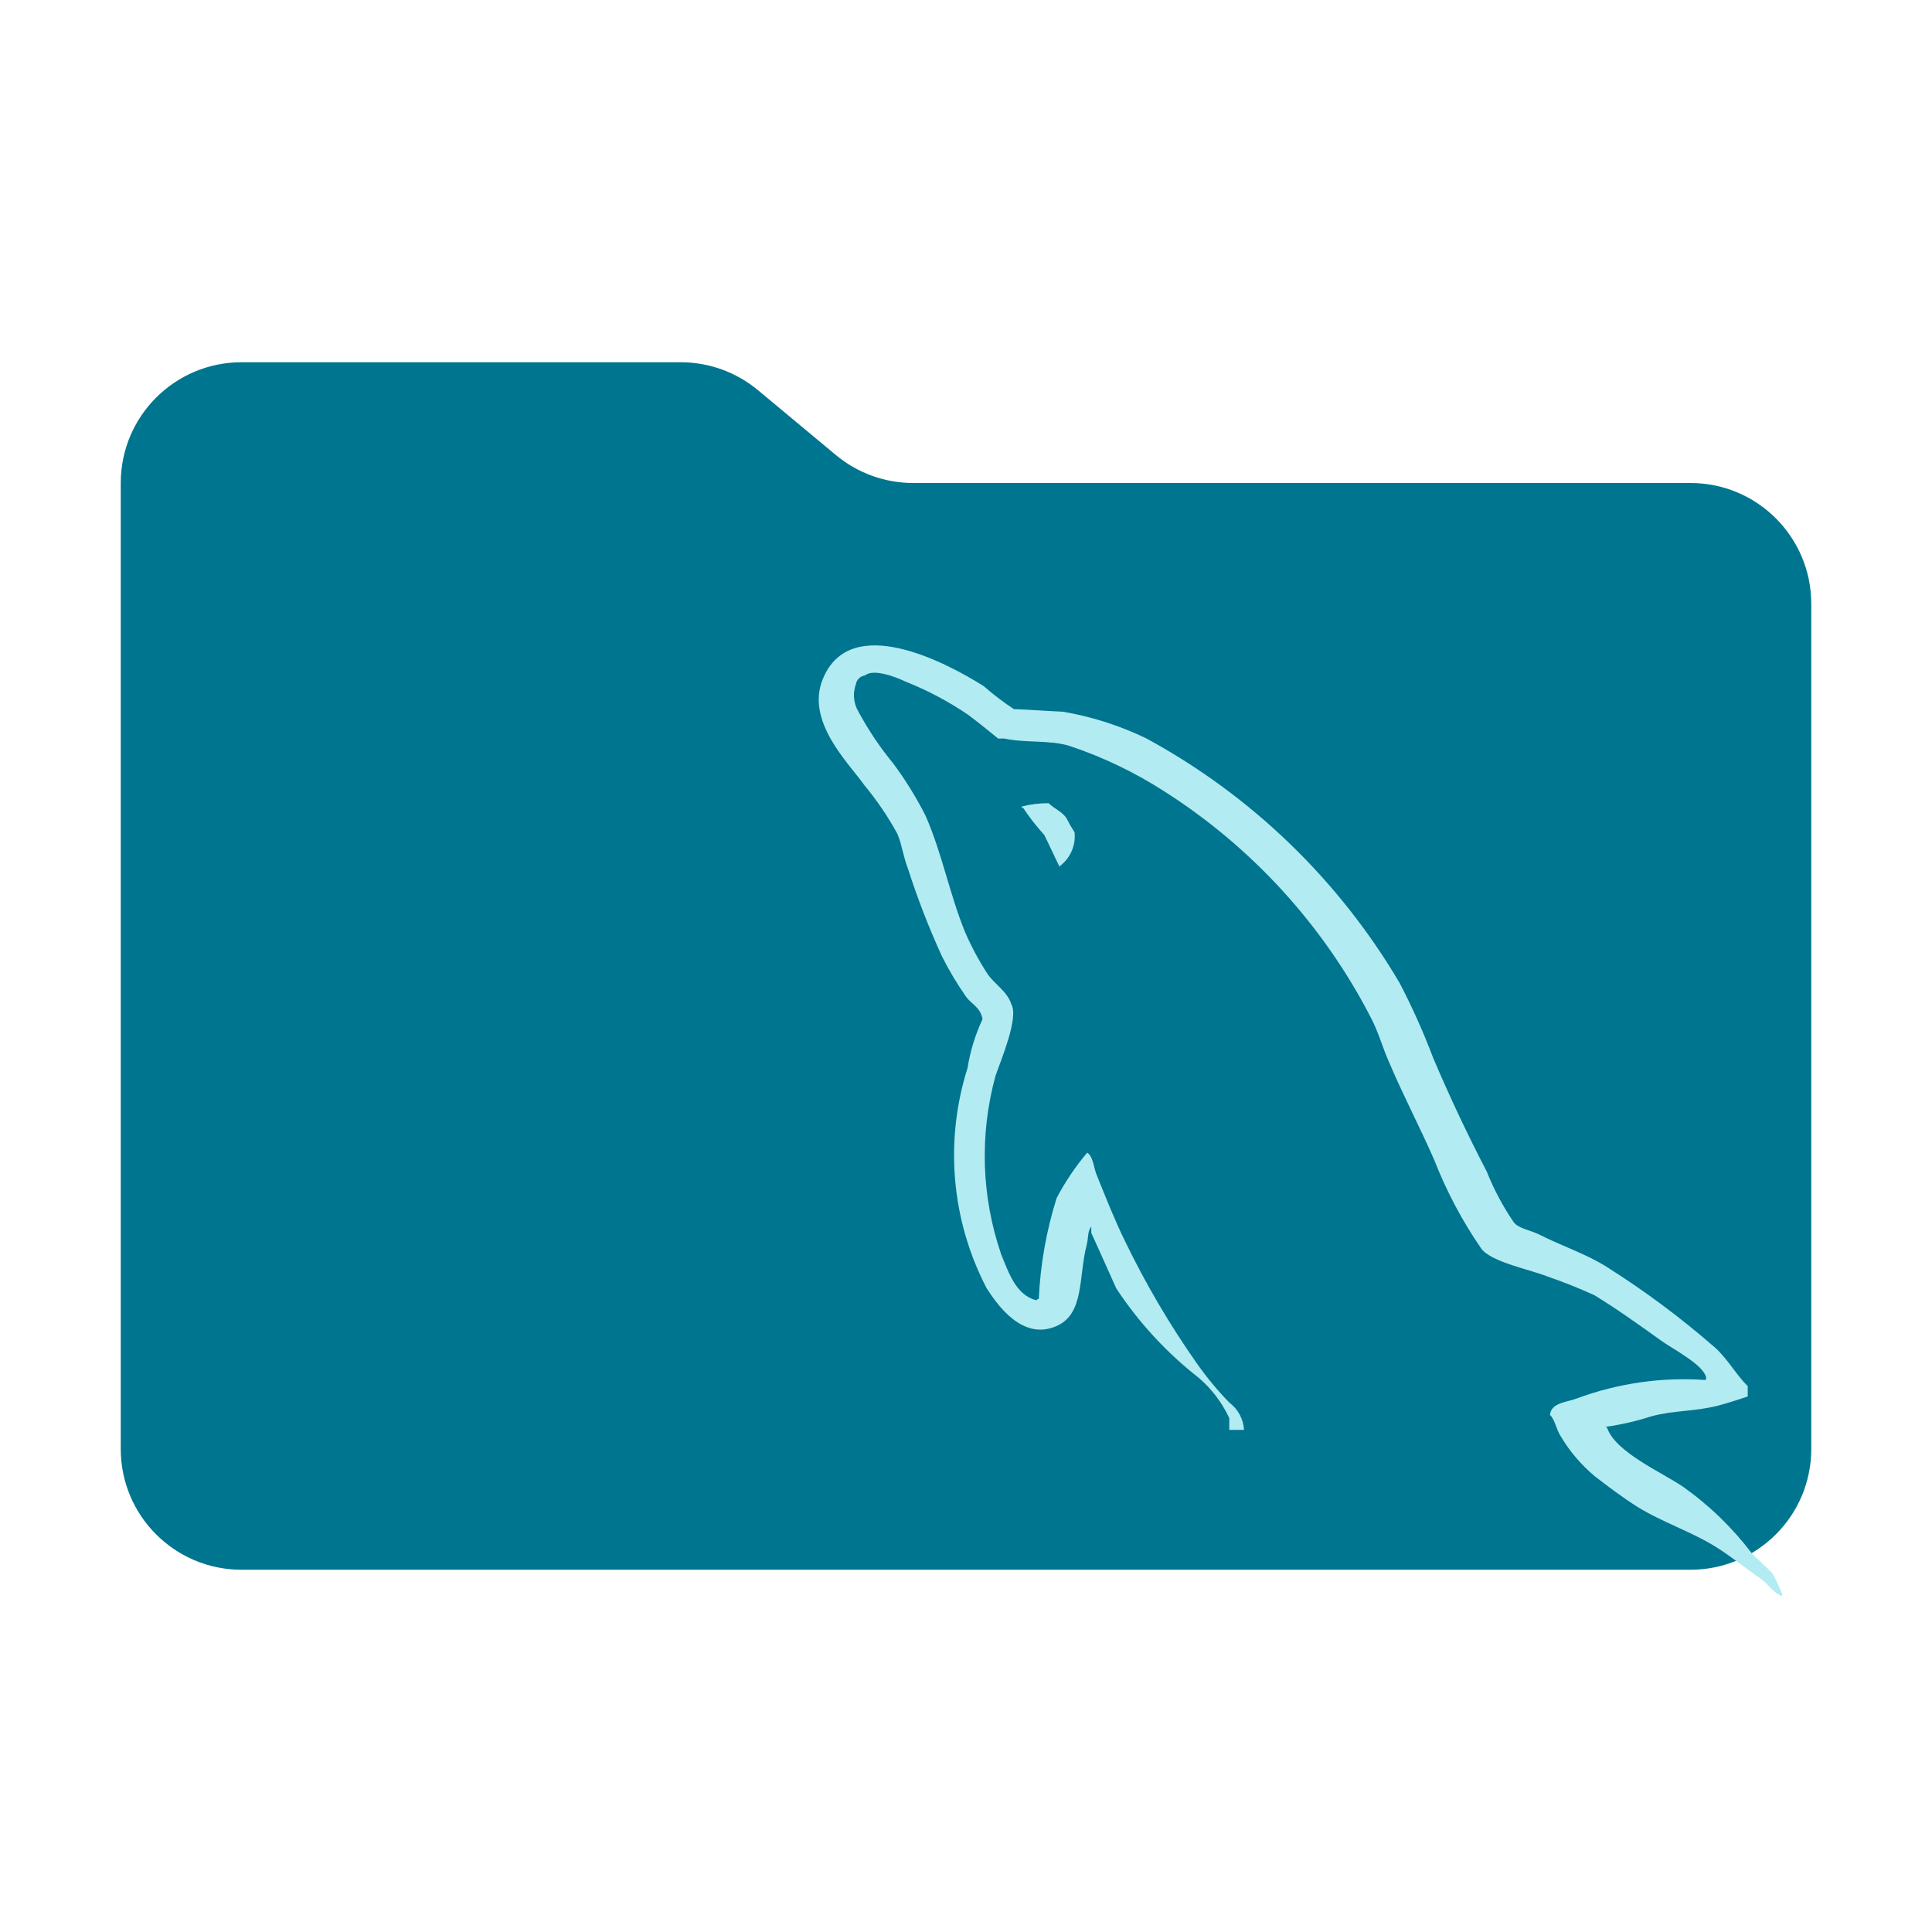
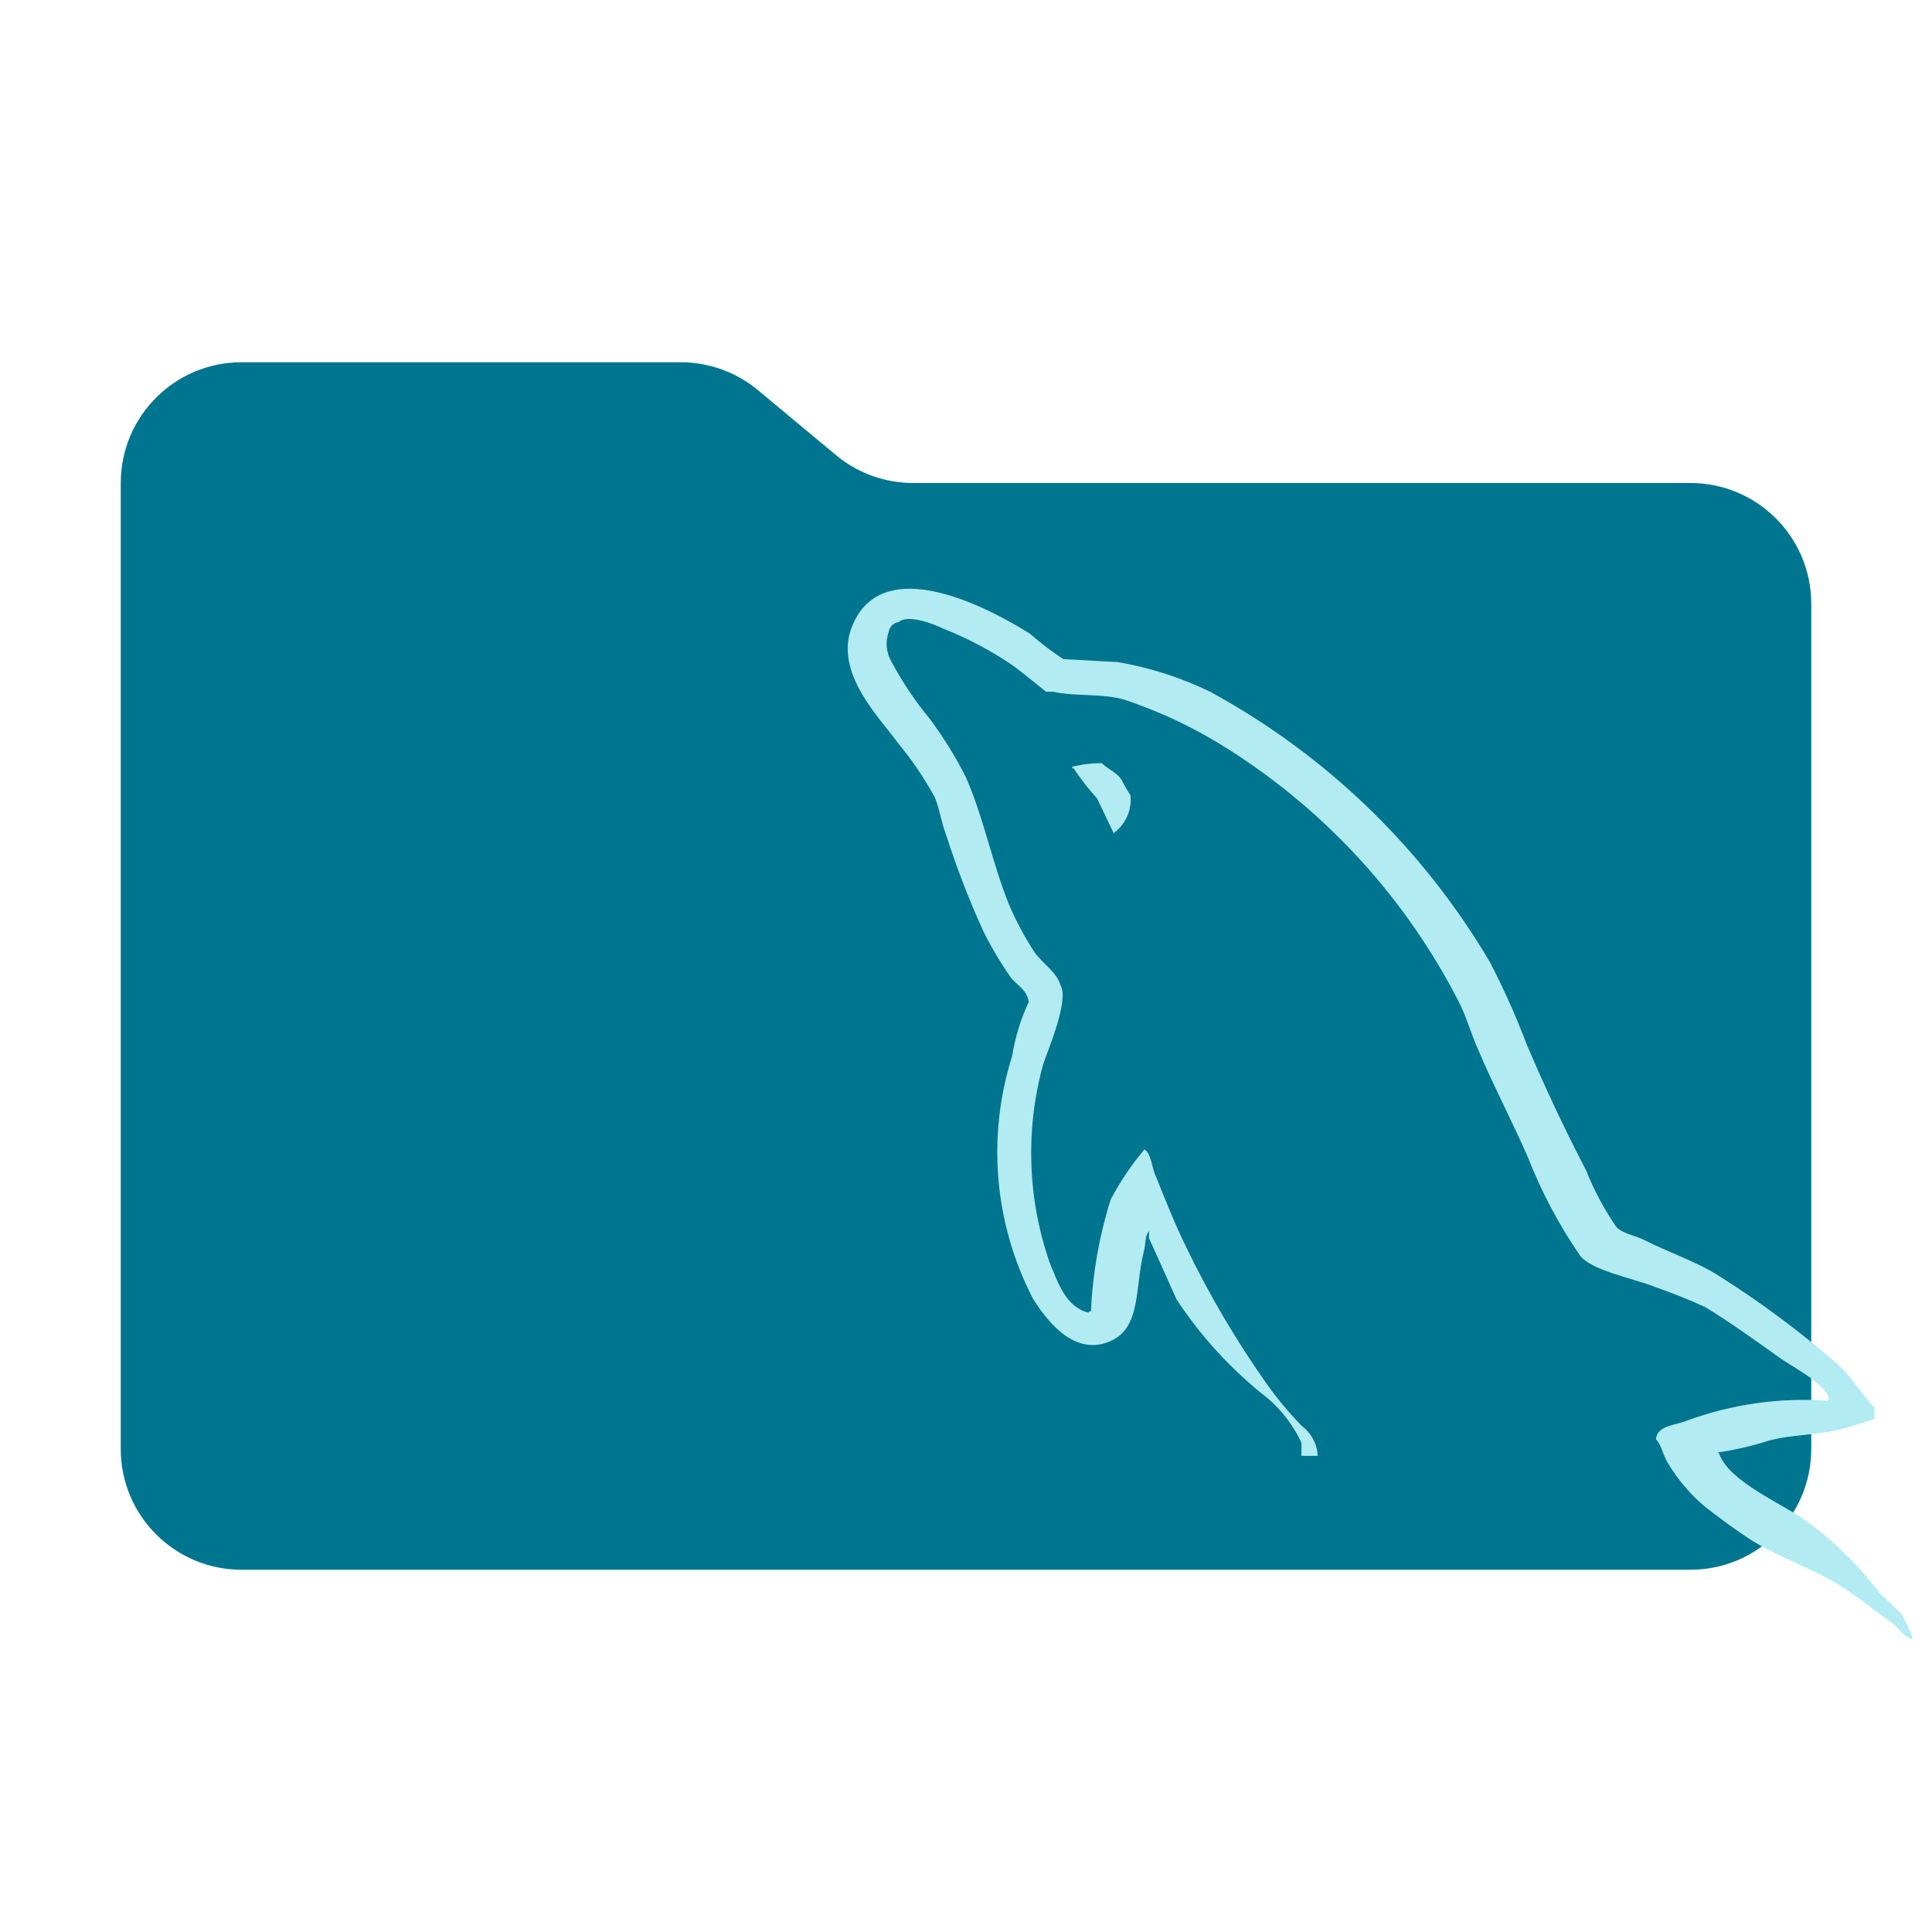
<svg xmlns="http://www.w3.org/2000/svg" viewBox="0 0 16 16">
  <path id="folder" fill="#00758f" d="m6.922 3.768-.644-.536A1 1 0 0 0 5.638 3H2a1 1 0 0 0-1 1v8a1 1 0 0 0 1 1h12a1 1 0 0 0 1-1V5a1 1 0 0 0-1-1H7.562a1 1 0 0 1-.64-.232" />
-   <g id="motive" fill="#b2ebf2" transform="translate(2.6 1.06) scale(0.38)">
+   <g id="motive" fill="#b2ebf2" transform="translate(2.4 0.14) scale(0.42)">
    <path d="M16.018 14.715a2.3 2.3 0 0 0-.591.072v.029h.028a5 5 0 0 0 .461.591c.116.231.217.46.332.691l.028-.029a.81.81 0 0 0 .3-.721 3 3 0 0 1-.173-.3c-.086-.144-.274-.216-.39-.331" />
    <path d="M30.328 27.286a6.7 6.7 0 0 0-2.8.4c-.216.086-.562.086-.591.36.116.115.13.3.232.462a3.4 3.4 0 0 0 .749.879c.3.231.605.46.923.662.562.347 1.2.548 1.743.894.318.2.634.461.953.678.158.115.258.3.46.374v-.044a3 3 0 0 0-.22-.462c-.144-.143-.288-.274-.433-.417a6.9 6.9 0 0 0-1.5-1.455c-.462-.318-1.471-.75-1.658-1.282l-.029-.029a6 6 0 0 0 1-.232c.489-.129.936-.1 1.441-.229.231-.058.649-.2.649-.2v-.225c-.258-.256-.442-.6-.713-.841a19 19 0 0 0-2.352-1.753c-.443-.285-1.013-.47-1.483-.713-.17-.086-.455-.128-.555-.271a5.7 5.7 0 0 1-.585-1.1 35 35 0 0 1-1.169-2.48 15 15 0 0 0-.727-1.625 14.37 14.37 0 0 0-5.517-5.331 6.8 6.8 0 0 0-1.824-.585c-.357-.015-.713-.043-1.069-.057a6 6 0 0 1-.656-.5c-.813-.513-2.907-1.625-3.506-.157-.385.927.57 1.839.9 2.31a6.7 6.7 0 0 1 .726 1.069c.1.242.128.5.229.756a17 17 0 0 0 .741 1.911 7 7 0 0 0 .527.883c.115.158.314.228.357.486a4 4 0 0 0-.328 1.069 6.28 6.28 0 0 0 .414 4.789c.228.356.77 1.141 1.5.841.641-.256.5-1.069.684-1.781.043-.172.014-.285.1-.4v.14s.364.8.544 1.209a8.2 8.2 0 0 0 1.8 1.951 2.6 2.6 0 0 1 .663.875v.258h.322a.8.8 0 0 0-.319-.593 7 7 0 0 1-.722-.874 19 19 0 0 1-1.555-2.651c-.223-.453-.417-.947-.6-1.4-.083-.174-.083-.437-.222-.524a5.5 5.5 0 0 0-.666.989 8.6 8.6 0 0 0-.389 2.2c-.055.015-.028 0-.055.029-.444-.116-.6-.6-.764-1a6.6 6.6 0 0 1-.125-3.89c.1-.3.515-1.267.347-1.558-.084-.278-.361-.437-.514-.656a6 6 0 0 1-.5-.932c-.333-.815-.5-1.719-.861-2.534a8 8 0 0 0-.694-1.122 7 7 0 0 1-.764-1.136.7.7 0 0 1-.056-.6.23.23 0 0 1 .2-.19c.18-.16.694.043.874.131a7 7 0 0 1 1.374.728c.2.146.652.516.652.516h.135c.461.1.981.028 1.413.158a9.2 9.2 0 0 1 2.075.994 12.8 12.8 0 0 1 4.5 4.93c.173.331.246.634.4.979.3.708.678 1.429.98 2.12a9.5 9.5 0 0 0 1.024 1.932c.216.3 1.081.461 1.47.62a11 11 0 0 1 1 .4c.49.3.979.649 1.441.981.23.173.951.533.994.822" />
  </g>
</svg>
